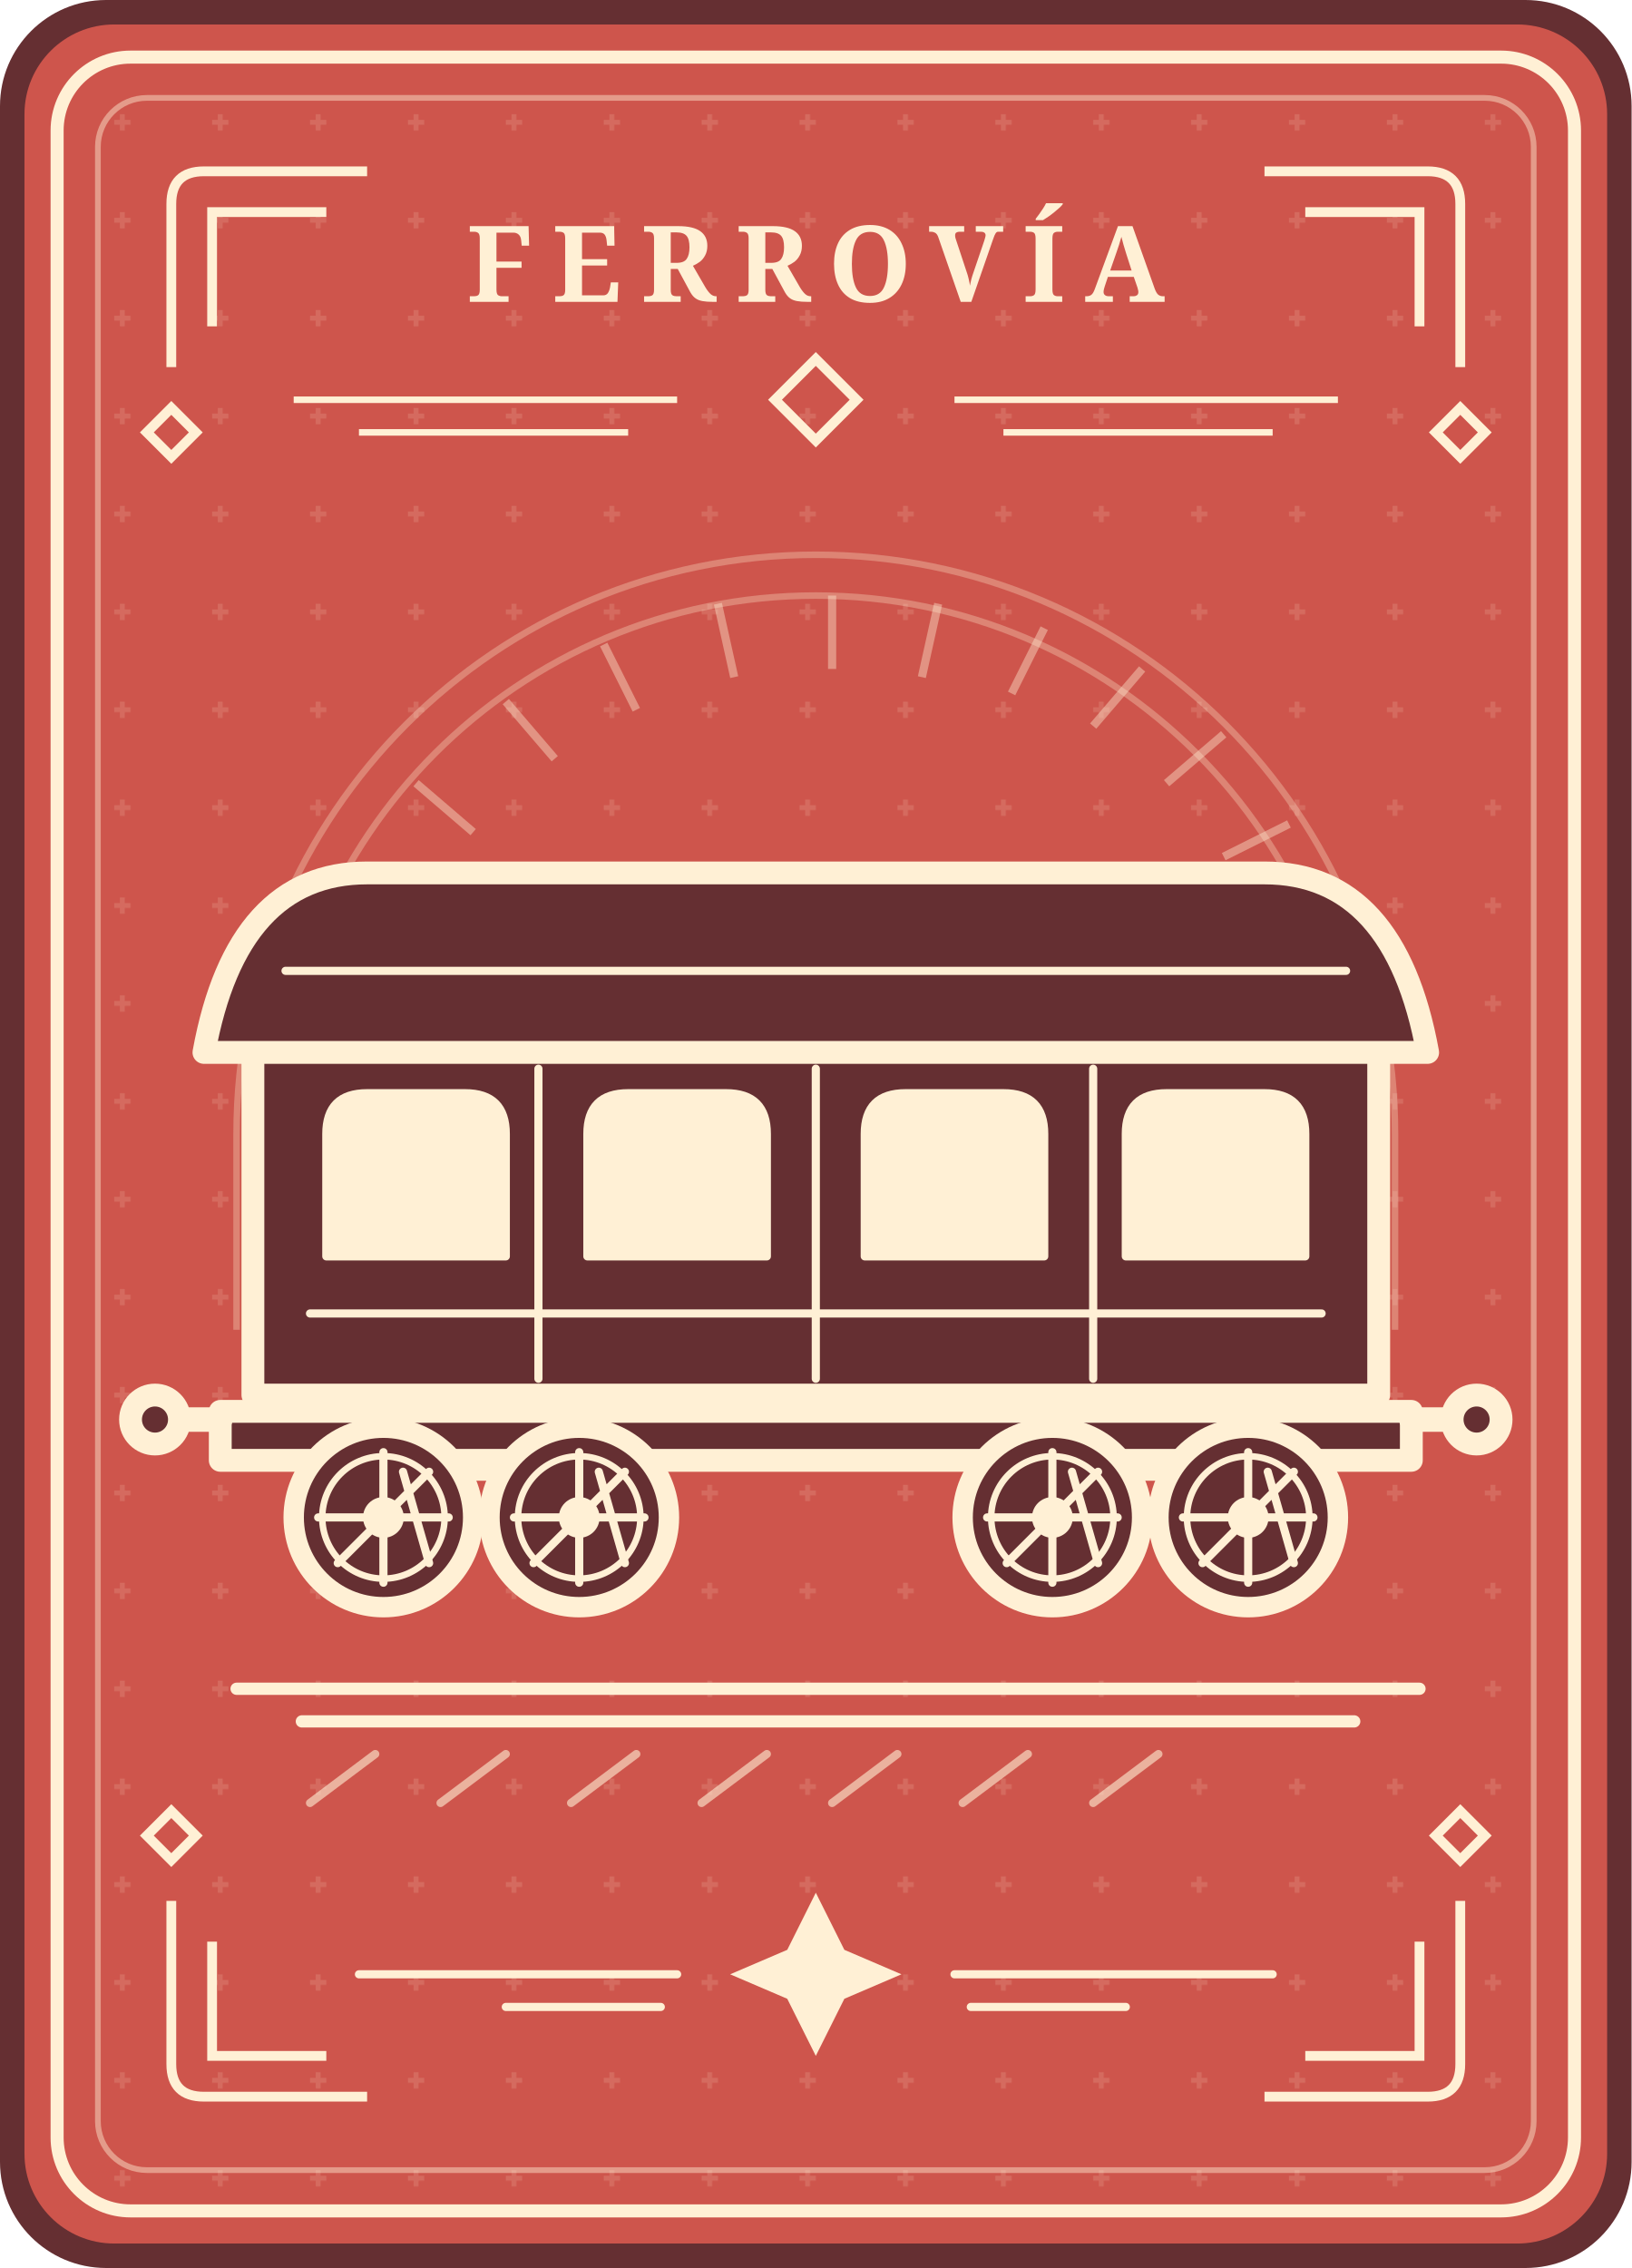
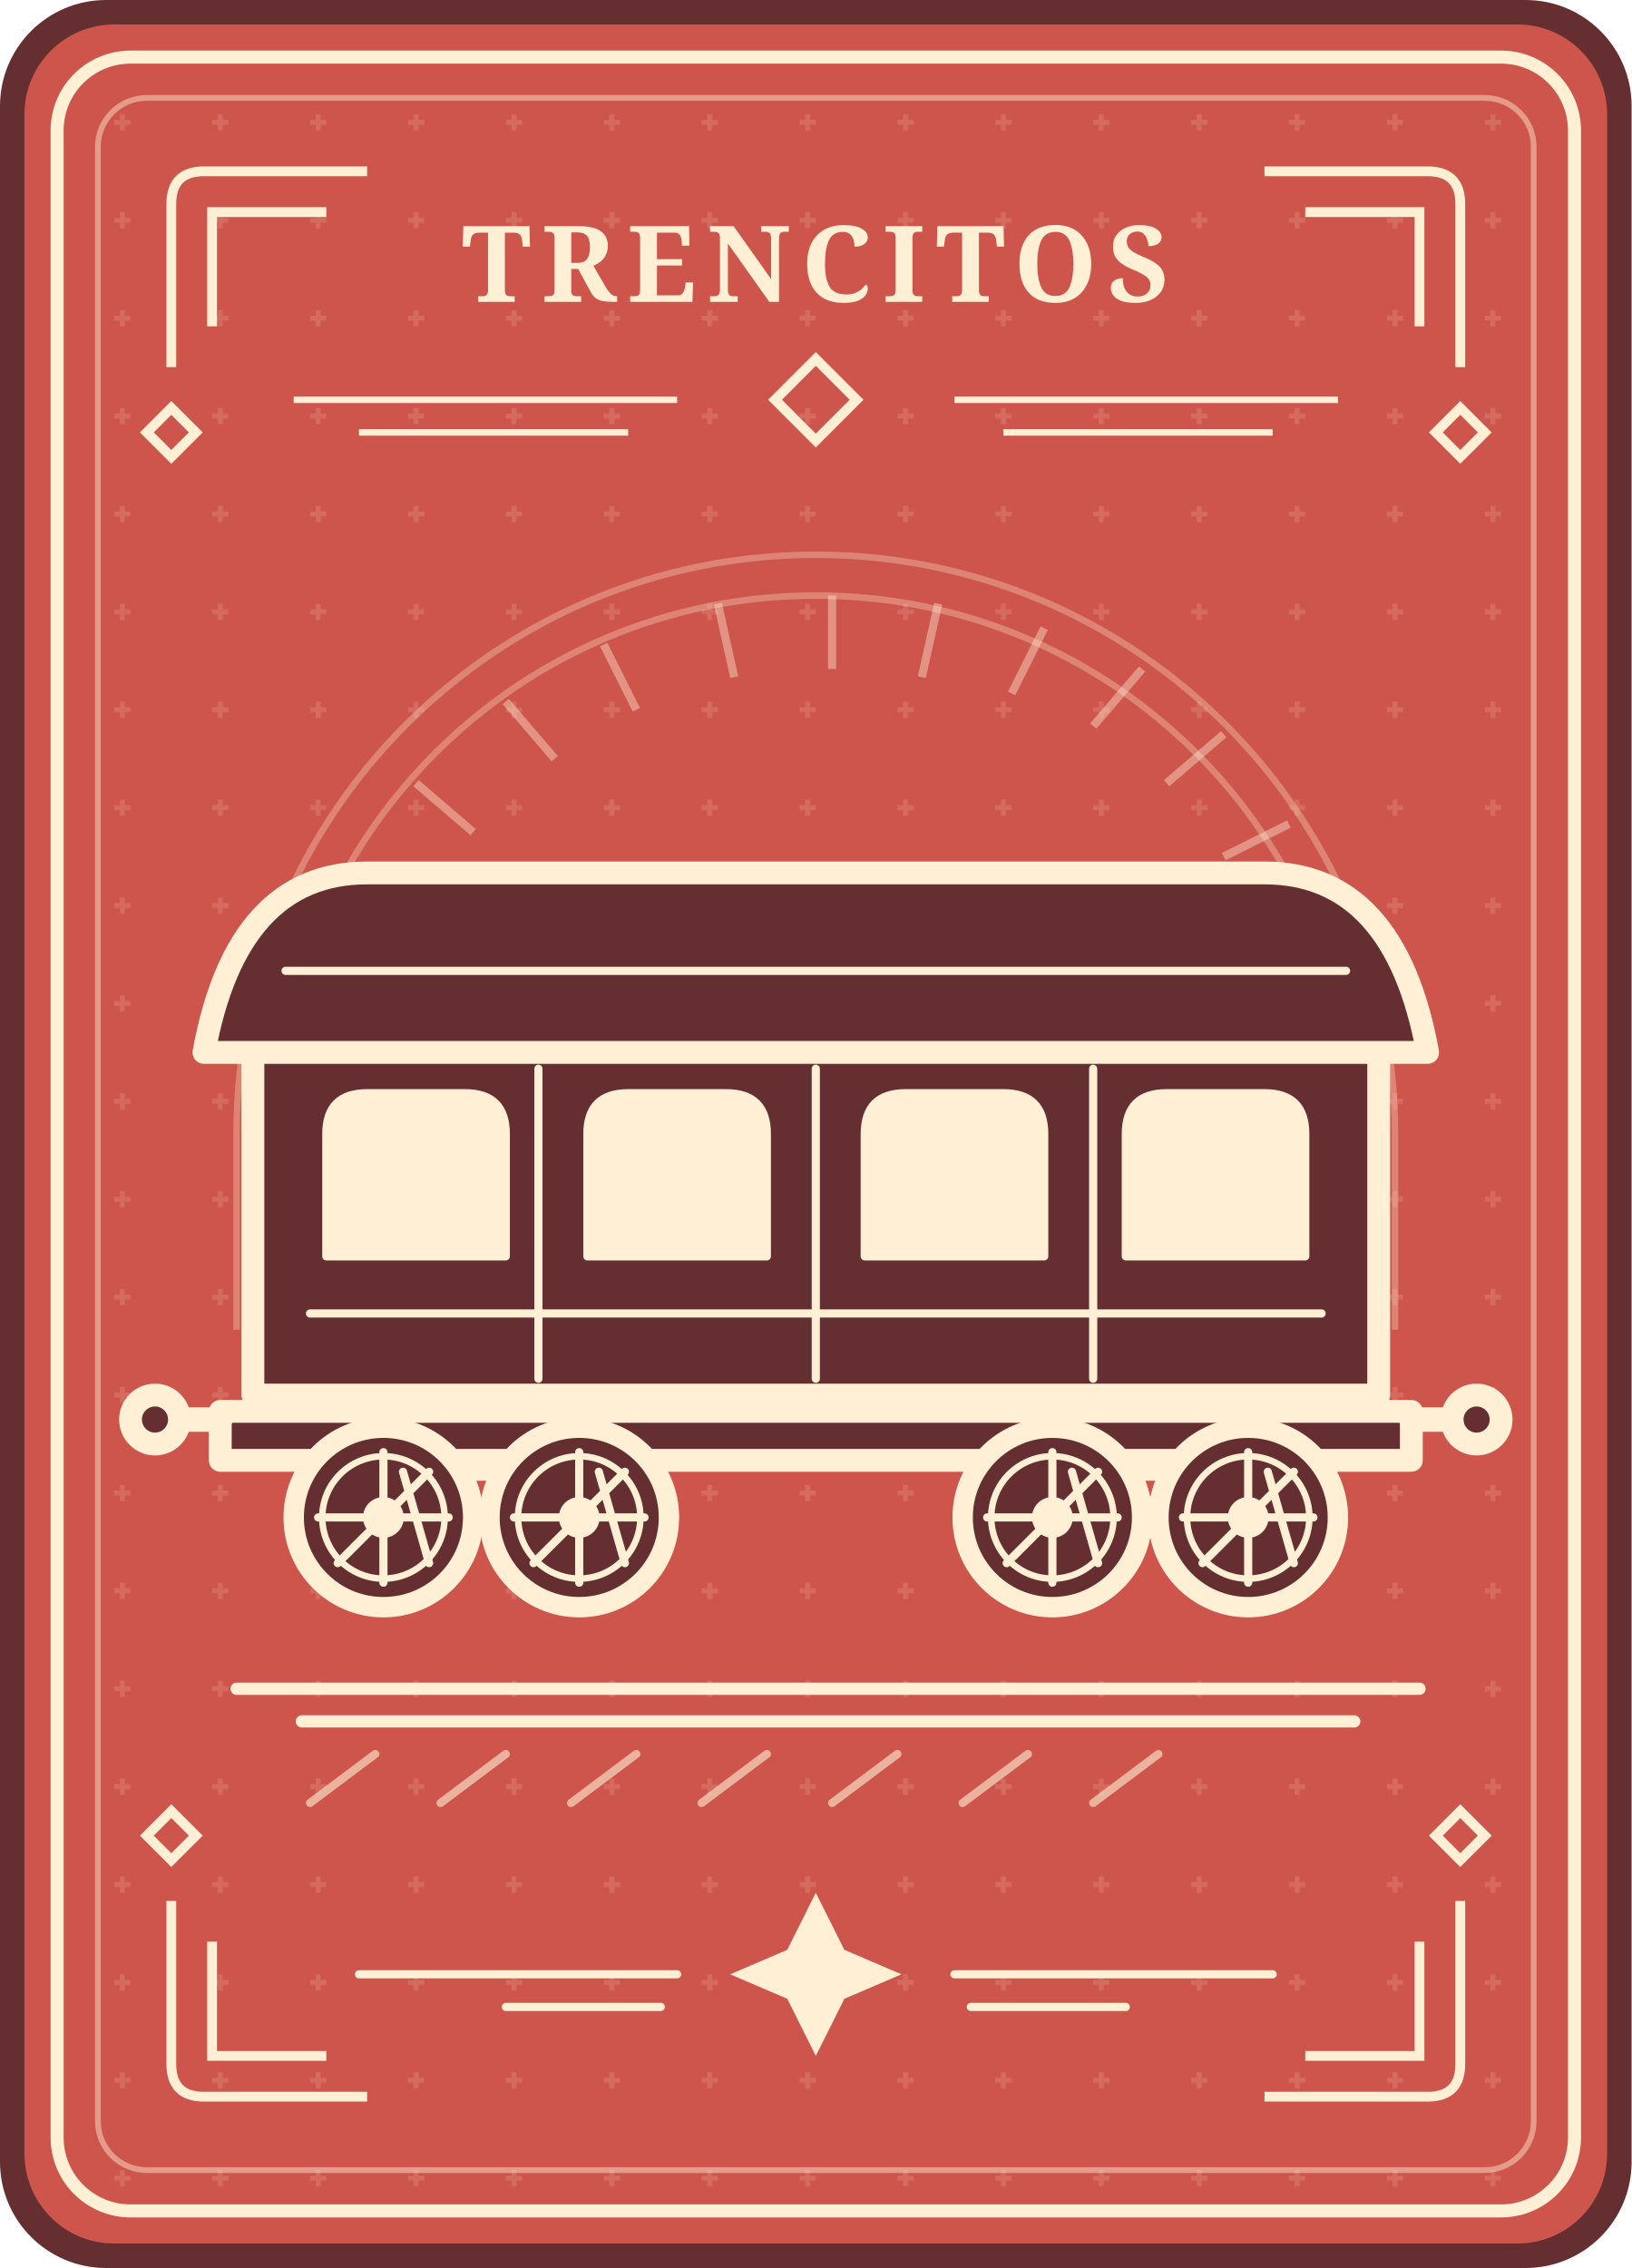
<svg xmlns="http://www.w3.org/2000/svg" viewBox="0 0 200 278" role="img" aria-label="Carta ferroviaria ROJO">
  <defs>
    <pattern id="engraved-paper" width="12" height="12" patternUnits="userSpaceOnUse">
      <path d="M2 3h2M3 2v2" fill="none" stroke="#fff0d5" stroke-width=".6" opacity=".14" />
    </pattern>
    <path id="corner" d="M21 45V25q0-4 4-4h20M26 40V26h14M18 53l3-3 3 3-3 3Z" />
  </defs>
  <rect width="200" height="278" rx="13" fill="#652f32" />
  <rect id="suit-field" x="3" y="3" width="194" height="272" rx="11" fill="#ce554c" />
  <rect x="7" y="7" width="186" height="264" rx="9" fill="url(#engraved-paper)" stroke="#fff0d5" stroke-width="1.6" />
  <rect x="12" y="12" width="176" height="254" rx="6" fill="none" stroke="#fff0d5" stroke-opacity=".45" stroke-width=".7" />
  <g fill="none" stroke="#fff0d5" stroke-width="1.2">
    <use href="#corner" />
    <use href="#corner" transform="translate(200 0) scale(-1 1)" />
    <use href="#corner" transform="translate(0 278) scale(1 -1)" />
    <use href="#corner" transform="translate(200 278) scale(-1 -1)" />
  </g>
-   <text x="100" y="37" text-anchor="middle" font-family="Georgia,serif" font-weight="bold" font-size="13" letter-spacing="2.4" fill="#fff0d5">FERROVÍA</text>
+   <text x="100" y="37" text-anchor="middle" font-family="Georgia,serif" font-weight="bold" font-size="13" letter-spacing="1.3" fill="#fff0d5">TRENCITOS</text>
  <g fill="none" stroke="#fff0d5">
    <path d="M36 49H83m34 0h47M44 53H77m46 0h33" stroke-width=".8" />
    <path d="M100 44l5 5-5 5-5-5Z" stroke-width="1.2" />
    <path d="M29 163V139a71 71 0 0 1 142 0v24M34 160V139a66 66 0 0 1 132 0v21" opacity=".3" stroke-width=".8" />
    <path d="M44 109l8 4m-1-17 7 6m4-16 6 7m6-14 4 8m10-13 2 9m12-10v9m13-8-2 9m15-6-4 8m16-3-6 7m16 1-7 6m15 5-8 4" opacity=".4" stroke-width="1" />
  </g>
  <g id="wagon-red" data-cargo="pasajeros" stroke-linejoin="round" stroke-linecap="round">
    <g fill="#652f32" stroke="#fff0d5" stroke-width="2.8">
      <path d="M31 128v43h138v-43" />
      <path d="M25 129q4-22 20-22h110q16 0 20 22Z" />
      <path d="M35 119H165M38 161H162" stroke-width="1" />
      <path d="M40 139q0-5 5-5h12q5 0 5 5v15H40Zm32 0q0-5 5-5h12q5 0 5 5v15H72Zm34 0q0-5 5-5h12q5 0 5 5v15H106Zm32 0q0-5 5-5h12q5 0 5 5v15H138Z" fill="#fff0d5" stroke-width="1" />
      <path d="M66 131v38m34-38v38m34-38v38" stroke-width="1" />
      <path d="M27 173H173v6H27Z" />
      <path d="M21 174H27m146 0h6M42 180H77m46 0h35" stroke-width="3" />
      <circle cx="19" cy="174" r="3" />
      <circle cx="181" cy="174" r="3" />
    </g>
    <g transform="translate(47 186)">
      <circle r="11" fill="#652f32" stroke="#fff0d5" stroke-width="2.5" />
      <circle r="7.5" fill="none" stroke="#fff0d5" stroke-width=".8" />
      <path d="M0-8V8M-8 0H8m-5.6-5.6L5.6 5.6m-11.2 0L5.6-5.6" stroke="#fff0d5" stroke-width="1" />
      <circle r="2.5" fill="#fff0d5" />
    </g>
    <g transform="translate(71 186)">
      <circle r="11" fill="#652f32" stroke="#fff0d5" stroke-width="2.5" />
      <circle r="7.5" fill="none" stroke="#fff0d5" stroke-width=".8" />
      <path d="M0-8V8M-8 0H8m-5.6-5.6L5.6 5.6m-11.2 0L5.6-5.6" stroke="#fff0d5" stroke-width="1" />
      <circle r="2.5" fill="#fff0d5" />
    </g>
    <g transform="translate(129 186)">
      <circle r="11" fill="#652f32" stroke="#fff0d5" stroke-width="2.5" />
      <circle r="7.5" fill="none" stroke="#fff0d5" stroke-width=".8" />
      <path d="M0-8V8M-8 0H8m-5.6-5.6L5.6 5.6m-11.2 0L5.6-5.6" stroke="#fff0d5" stroke-width="1" />
      <circle r="2.5" fill="#fff0d5" />
    </g>
    <g transform="translate(153 186)">
      <circle r="11" fill="#652f32" stroke="#fff0d5" stroke-width="2.5" />
      <circle r="7.5" fill="none" stroke="#fff0d5" stroke-width=".8" />
      <path d="M0-8V8M-8 0H8m-5.6-5.6L5.6 5.6m-11.2 0L5.6-5.6" stroke="#fff0d5" stroke-width="1" />
      <circle r="2.5" fill="#fff0d5" />
    </g>
  </g>
  <g id="rail-ornament" fill="none" stroke="#fff0d5" stroke-linecap="round">
    <path d="M29 207H174m-137 4h129" stroke-width="1.5" />
    <path d="M46 215l-8 6m24-6-8 6m24-6-8 6m24-6-8 6m24-6-8 6m24-6-8 6m24-6-8 6" stroke-width="1" opacity=".6" />
    <path d="M44 242H83m34 0h39M62 246H81m38 0h19" stroke-width="1" />
    <path d="M100 232l3.5 7 7 3-7 3-3.5 7-3.5-7-7-3 7-3Z" fill="#fff0d5" stroke="none" />
  </g>
</svg>
